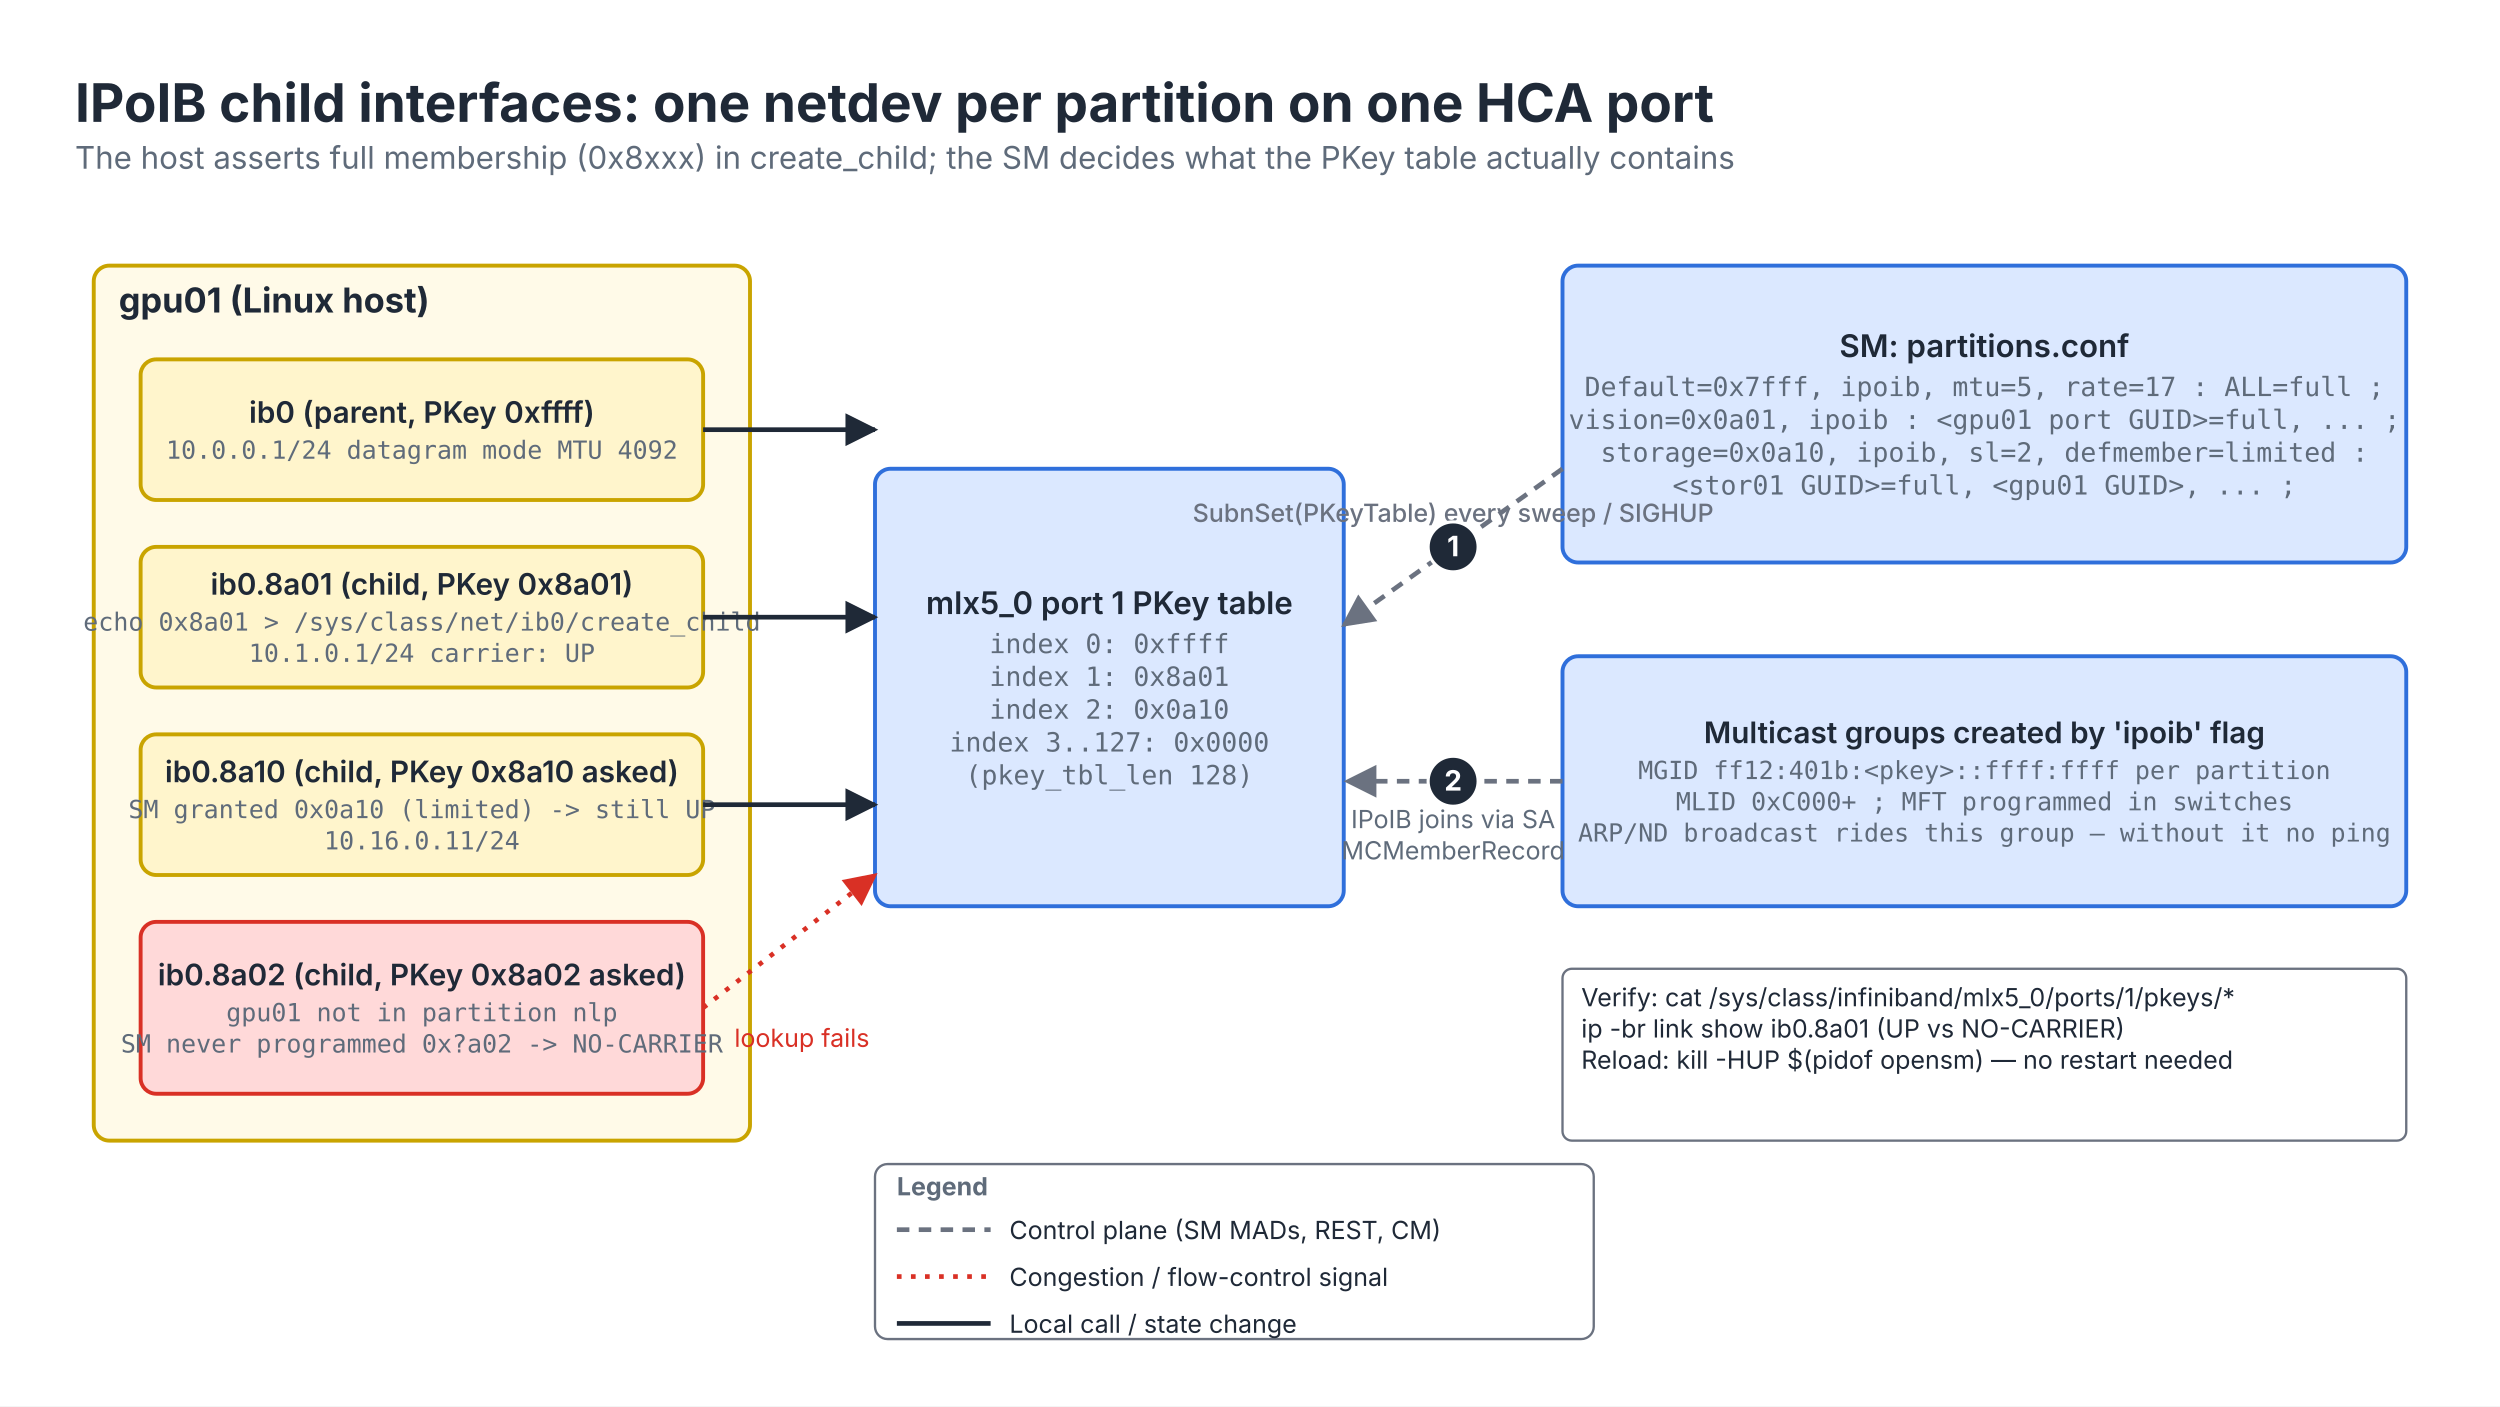
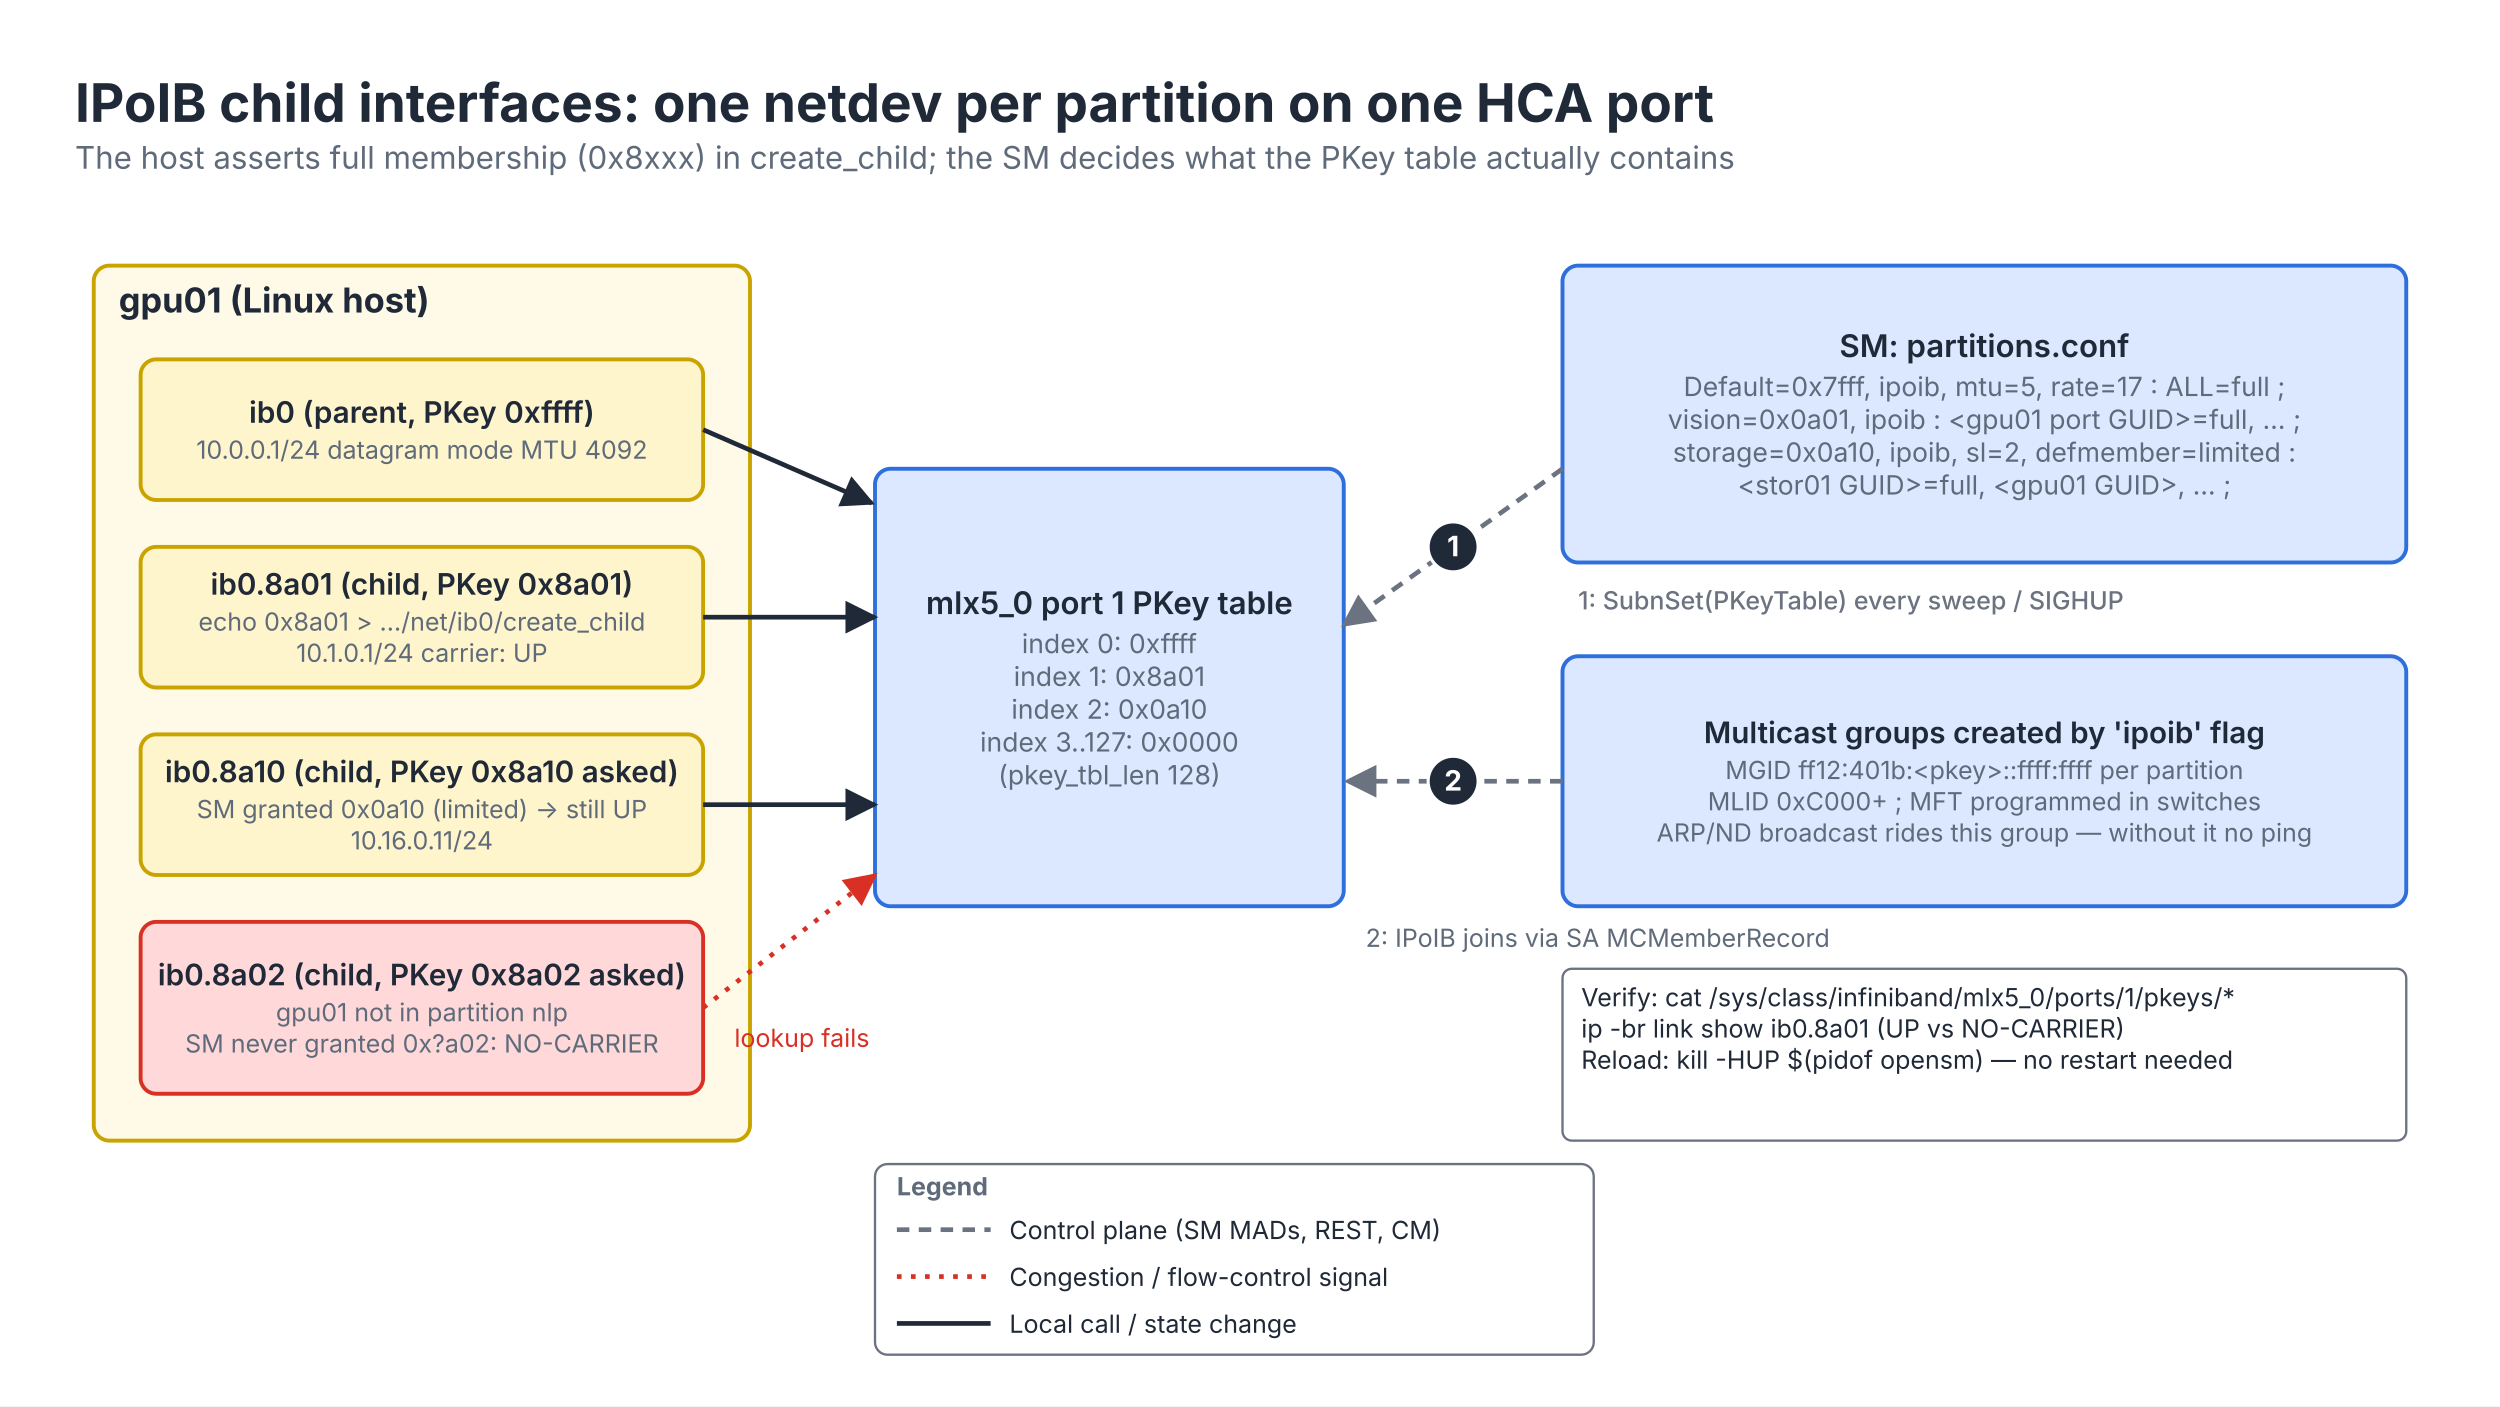
<svg xmlns="http://www.w3.org/2000/svg" viewBox="0 0 1600 900" width="100%" role="img" aria-label="One HCA port with a PKey table feeding ib0 and two child interfaces ib0.8a01 and ib0.8a10, each bound to a partition multicast group created by the SM">
  <defs>
    <marker id="arrow-blue" viewBox="0 0 10 10" refX="9" refY="5" markerWidth="7" markerHeight="7" orient="auto-start-reverse">
      <path d="M0,0 L10,5 L0,10 z" fill="#2f6fdb" />
    </marker>
    <marker id="arrow-orange" viewBox="0 0 10 10" refX="9" refY="5" markerWidth="7" markerHeight="7" orient="auto-start-reverse">
      <path d="M0,0 L10,5 L0,10 z" fill="#e07b00" />
    </marker>
    <marker id="arrow-gray" viewBox="0 0 10 10" refX="9" refY="5" markerWidth="7" markerHeight="7" orient="auto-start-reverse">
      <path d="M0,0 L10,5 L0,10 z" fill="#6b7280" />
    </marker>
    <marker id="arrow-red" viewBox="0 0 10 10" refX="9" refY="5" markerWidth="7" markerHeight="7" orient="auto-start-reverse">
      <path d="M0,0 L10,5 L0,10 z" fill="#d93025" />
    </marker>
    <marker id="arrow-purple" viewBox="0 0 10 10" refX="9" refY="5" markerWidth="7" markerHeight="7" orient="auto-start-reverse">
      <path d="M0,0 L10,5 L0,10 z" fill="#7a3fd1" />
    </marker>
    <marker id="arrow-dark" viewBox="0 0 10 10" refX="9" refY="5" markerWidth="7" markerHeight="7" orient="auto-start-reverse">
      <path d="M0,0 L10,5 L0,10 z" fill="#1f2937" />
    </marker>
    <marker id="arrow-green" viewBox="0 0 10 10" refX="9" refY="5" markerWidth="7" markerHeight="7" orient="auto-start-reverse">
      <path d="M0,0 L10,5 L0,10 z" fill="#76b900" />
    </marker>
    <marker id="arrow-yellow" viewBox="0 0 10 10" refX="9" refY="5" markerWidth="7" markerHeight="7" orient="auto-start-reverse">
      <path d="M0,0 L10,5 L0,10 z" fill="#c9a400" />
    </marker>
  </defs>
  <rect x="0" y="0" width="1600" height="900" fill="#ffffff" />
  <text x="48" y="78" font-family="Inter, 'Segoe UI', Helvetica, Arial, sans-serif" font-size="34" font-weight="700" fill="#1f2937">IPoIB child interfaces: one netdev per partition on one HCA port</text>
  <text x="48" y="108" font-family="Inter, 'Segoe UI', Helvetica, Arial, sans-serif" font-size="20" fill="#5f6b7a">The host asserts full membership (0x8xxx) in create_child; the SM decides what the PKey table actually contains</text>
  <g>
    <rect x="60" y="170" width="420" height="560" rx="10" fill="#fff5cc" stroke="#c9a400" stroke-width="2.5" fill-opacity="0.45" />
  </g>
  <text x="76" y="200" font-family="Inter, 'Segoe UI', Helvetica, Arial, sans-serif" font-size="22" font-weight="700" fill="#1f2937" text-anchor="start">gpu01 (Linux host)</text>
  <g>
    <rect x="90" y="230" width="360" height="90" rx="10" fill="#fff5cc" stroke="#c9a400" stroke-width="2.5" fill-opacity="1.0" />
  </g>
  <text x="270.0" y="270.6" font-family="Inter, 'Segoe UI', Helvetica, Arial, sans-serif" font-size="19" font-weight="600" fill="#1f2937" text-anchor="middle">ib0  (parent, PKey 0xffff)</text>
-   <text x="270.0" y="293.6" font-family="'JetBrains Mono', Consolas, monospace" font-size="16" font-weight="400" fill="#5f6b7a" text-anchor="middle">10.0.0.1/24  datagram mode  MTU 4092</text>
+   <text x="270.0" y="293.6" font-family="Inter, 'Segoe UI', Helvetica, Arial, sans-serif" font-size="16" font-weight="400" fill="#5f6b7a" text-anchor="middle">10.0.0.1/24  datagram mode  MTU 4092</text>
  <g>
    <rect x="90" y="350" width="360" height="90" rx="10" fill="#fff5cc" stroke="#c9a400" stroke-width="2.5" fill-opacity="1.0" />
  </g>
  <text x="270.0" y="380.6" font-family="Inter, 'Segoe UI', Helvetica, Arial, sans-serif" font-size="19" font-weight="600" fill="#1f2937" text-anchor="middle">ib0.8a01  (child, PKey 0x8a01)</text>
-   <text x="270.0" y="403.6" font-family="'JetBrains Mono', Consolas, monospace" font-size="16" font-weight="400" fill="#5f6b7a" text-anchor="middle">echo 0x8a01 &gt; /sys/class/net/ib0/create_child</text>
-   <text x="270.0" y="423.6" font-family="'JetBrains Mono', Consolas, monospace" font-size="16" font-weight="400" fill="#5f6b7a" text-anchor="middle">10.1.0.1/24  carrier: UP</text>
+   <text x="270.0" y="403.6" font-family="Inter, 'Segoe UI', Helvetica, Arial, sans-serif" font-size="16" font-weight="400" fill="#5f6b7a" text-anchor="middle">echo 0x8a01 &gt; .../net/ib0/create_child</text>
+   <text x="270.0" y="423.6" font-family="Inter, 'Segoe UI', Helvetica, Arial, sans-serif" font-size="16" font-weight="400" fill="#5f6b7a" text-anchor="middle">10.1.0.1/24  carrier: UP</text>
  <g>
    <rect x="90" y="470" width="360" height="90" rx="10" fill="#fff5cc" stroke="#c9a400" stroke-width="2.5" fill-opacity="1.0" />
  </g>
  <text x="270.0" y="500.6" font-family="Inter, 'Segoe UI', Helvetica, Arial, sans-serif" font-size="19" font-weight="600" fill="#1f2937" text-anchor="middle">ib0.8a10  (child, PKey 0x8a10 asked)</text>
-   <text x="270.0" y="523.6" font-family="'JetBrains Mono', Consolas, monospace" font-size="16" font-weight="400" fill="#5f6b7a" text-anchor="middle">SM granted 0x0a10 (limited) -&gt; still UP</text>
-   <text x="270.0" y="543.6" font-family="'JetBrains Mono', Consolas, monospace" font-size="16" font-weight="400" fill="#5f6b7a" text-anchor="middle">10.16.0.11/24</text>
+   <text x="270.0" y="523.6" font-family="Inter, 'Segoe UI', Helvetica, Arial, sans-serif" font-size="16" font-weight="400" fill="#5f6b7a" text-anchor="middle">SM granted 0x0a10 (limited) -&gt; still UP</text>
+   <text x="270.0" y="543.6" font-family="Inter, 'Segoe UI', Helvetica, Arial, sans-serif" font-size="16" font-weight="400" fill="#5f6b7a" text-anchor="middle">10.16.0.11/24</text>
  <g>
    <rect x="90" y="590" width="360" height="110" rx="10" fill="#ffd9d9" stroke="#d93025" stroke-width="2.5" fill-opacity="1.0" />
  </g>
  <text x="270.0" y="630.6" font-family="Inter, 'Segoe UI', Helvetica, Arial, sans-serif" font-size="19" font-weight="600" fill="#1f2937" text-anchor="middle">ib0.8a02  (child, PKey 0x8a02 asked)</text>
-   <text x="270.0" y="653.6" font-family="'JetBrains Mono', Consolas, monospace" font-size="16" font-weight="400" fill="#5f6b7a" text-anchor="middle">gpu01 not in partition nlp</text>
-   <text x="270.0" y="673.6" font-family="'JetBrains Mono', Consolas, monospace" font-size="16" font-weight="400" fill="#5f6b7a" text-anchor="middle">SM never programmed 0x?a02 -&gt; NO-CARRIER</text>
+   <text x="270.0" y="653.6" font-family="Inter, 'Segoe UI', Helvetica, Arial, sans-serif" font-size="16" font-weight="400" fill="#5f6b7a" text-anchor="middle">gpu01 not in partition nlp</text>
+   <text x="270.0" y="673.6" font-family="Inter, 'Segoe UI', Helvetica, Arial, sans-serif" font-size="16" font-weight="400" fill="#5f6b7a" text-anchor="middle">SM never granted 0x?a02: NO-CARRIER</text>
  <g>
    <rect x="560" y="300" width="300" height="280" rx="10" fill="#dbe8ff" stroke="#2f6fdb" stroke-width="2.5" fill-opacity="1.0" />
  </g>
  <text x="710.0" y="393.0" font-family="Inter, 'Segoe UI', Helvetica, Arial, sans-serif" font-size="20" font-weight="600" fill="#1f2937" text-anchor="middle">mlx5_0 port 1 PKey table</text>
-   <text x="710.0" y="418.0" font-family="'JetBrains Mono', Consolas, monospace" font-size="17" font-weight="400" fill="#5f6b7a" text-anchor="middle">index 0: 0xffff</text>
-   <text x="710.0" y="439.0" font-family="'JetBrains Mono', Consolas, monospace" font-size="17" font-weight="400" fill="#5f6b7a" text-anchor="middle">index 1: 0x8a01</text>
-   <text x="710.0" y="460.0" font-family="'JetBrains Mono', Consolas, monospace" font-size="17" font-weight="400" fill="#5f6b7a" text-anchor="middle">index 2: 0x0a10</text>
-   <text x="710.0" y="481.0" font-family="'JetBrains Mono', Consolas, monospace" font-size="17" font-weight="400" fill="#5f6b7a" text-anchor="middle">index 3..127: 0x0000</text>
-   <text x="710.0" y="502.0" font-family="'JetBrains Mono', Consolas, monospace" font-size="17" font-weight="400" fill="#5f6b7a" text-anchor="middle">(pkey_tbl_len 128)</text>
-   <line x1="450" y1="275" x2="560" y2="275" stroke="#1f2937" stroke-width="3" marker-end="url(#arrow-dark)" />
+   <text x="710.0" y="418.0" font-family="Inter, 'Segoe UI', Helvetica, Arial, sans-serif" font-size="17" font-weight="400" fill="#5f6b7a" text-anchor="middle">index 0: 0xffff</text>
+   <text x="710.0" y="439.0" font-family="Inter, 'Segoe UI', Helvetica, Arial, sans-serif" font-size="17" font-weight="400" fill="#5f6b7a" text-anchor="middle">index 1: 0x8a01</text>
+   <text x="710.0" y="460.0" font-family="Inter, 'Segoe UI', Helvetica, Arial, sans-serif" font-size="17" font-weight="400" fill="#5f6b7a" text-anchor="middle">index 2: 0x0a10</text>
+   <text x="710.0" y="481.0" font-family="Inter, 'Segoe UI', Helvetica, Arial, sans-serif" font-size="17" font-weight="400" fill="#5f6b7a" text-anchor="middle">index 3..127: 0x0000</text>
+   <text x="710.0" y="502.0" font-family="Inter, 'Segoe UI', Helvetica, Arial, sans-serif" font-size="17" font-weight="400" fill="#5f6b7a" text-anchor="middle">(pkey_tbl_len 128)</text>
+   <line x1="450" y1="275" x2="558" y2="322" stroke="#1f2937" stroke-width="3" marker-end="url(#arrow-dark)" />
  <line x1="450" y1="395" x2="560" y2="395" stroke="#1f2937" stroke-width="3" marker-end="url(#arrow-dark)" />
  <line x1="450" y1="515" x2="560" y2="515" stroke="#1f2937" stroke-width="3" marker-end="url(#arrow-dark)" />
  <line x1="450" y1="645" x2="560" y2="560" stroke="#d93025" stroke-width="3" stroke-dasharray="3 6" marker-end="url(#arrow-red)" />
  <text x="470" y="670" font-family="Inter, 'Segoe UI', Helvetica, Arial, sans-serif" font-size="16" font-weight="400" fill="#d93025" text-anchor="start">lookup fails</text>
  <g>
    <rect x="1000" y="170" width="540" height="190" rx="10" fill="#dbe8ff" stroke="#2f6fdb" stroke-width="2.5" fill-opacity="1.0" />
  </g>
  <text x="1270.0" y="228.5" font-family="Inter, 'Segoe UI', Helvetica, Arial, sans-serif" font-size="20" font-weight="600" fill="#1f2937" text-anchor="middle">SM: partitions.conf</text>
-   <text x="1270.0" y="253.5" font-family="'JetBrains Mono', Consolas, monospace" font-size="17" font-weight="400" fill="#5f6b7a" text-anchor="middle">Default=0x7fff, ipoib, mtu=5, rate=17 : ALL=full ;</text>
-   <text x="1270.0" y="274.5" font-family="'JetBrains Mono', Consolas, monospace" font-size="17" font-weight="400" fill="#5f6b7a" text-anchor="middle">vision=0x0a01, ipoib : &lt;gpu01 port GUID&gt;=full, ... ;</text>
-   <text x="1270.0" y="295.5" font-family="'JetBrains Mono', Consolas, monospace" font-size="17" font-weight="400" fill="#5f6b7a" text-anchor="middle">storage=0x0a10, ipoib, sl=2, defmember=limited :</text>
-   <text x="1270.0" y="316.5" font-family="'JetBrains Mono', Consolas, monospace" font-size="17" font-weight="400" fill="#5f6b7a" text-anchor="middle">   &lt;stor01 GUID&gt;=full, &lt;gpu01 GUID&gt;, ... ;</text>
+   <text x="1270.0" y="253.5" font-family="Inter, 'Segoe UI', Helvetica, Arial, sans-serif" font-size="17" font-weight="400" fill="#5f6b7a" text-anchor="middle">Default=0x7fff, ipoib, mtu=5, rate=17 : ALL=full ;</text>
+   <text x="1270.0" y="274.5" font-family="Inter, 'Segoe UI', Helvetica, Arial, sans-serif" font-size="17" font-weight="400" fill="#5f6b7a" text-anchor="middle">vision=0x0a01, ipoib : &lt;gpu01 port GUID&gt;=full, ... ;</text>
+   <text x="1270.0" y="295.5" font-family="Inter, 'Segoe UI', Helvetica, Arial, sans-serif" font-size="17" font-weight="400" fill="#5f6b7a" text-anchor="middle">storage=0x0a10, ipoib, sl=2, defmember=limited :</text>
+   <text x="1270.0" y="316.5" font-family="Inter, 'Segoe UI', Helvetica, Arial, sans-serif" font-size="17" font-weight="400" fill="#5f6b7a" text-anchor="middle">   &lt;stor01 GUID&gt;=full, &lt;gpu01 GUID&gt;, ... ;</text>
  <line x1="1000" y1="300" x2="860" y2="400" stroke="#6b7280" stroke-width="3" stroke-dasharray="8 6" marker-end="url(#arrow-gray)" />
-   <text x="930.0" y="334.0" font-family="Inter, 'Segoe UI', Helvetica, Arial, sans-serif" font-size="16" font-weight="500" fill="#6b7280" text-anchor="middle">SubnSet(PKeyTable) every sweep / SIGHUP</text>
+   <text x="1010" y="390" font-family="Inter, 'Segoe UI', Helvetica, Arial, sans-serif" font-size="16" font-weight="500" fill="#6b7280" text-anchor="start">1: SubnSet(PKeyTable) every sweep / SIGHUP</text>
  <circle cx="930" cy="350" r="16" fill="#1f2937" stroke="#ffffff" stroke-width="2" />
  <text x="930" y="356" font-family="Inter, 'Segoe UI', Helvetica, Arial, sans-serif" font-size="18" font-weight="700" fill="#ffffff" text-anchor="middle">1</text>
  <g>
    <rect x="1000" y="420" width="540" height="160" rx="10" fill="#dbe8ff" stroke="#2f6fdb" stroke-width="2.5" fill-opacity="1.0" />
  </g>
  <text x="1270.0" y="475.6" font-family="Inter, 'Segoe UI', Helvetica, Arial, sans-serif" font-size="19" font-weight="600" fill="#1f2937" text-anchor="middle">Multicast groups created by 'ipoib' flag</text>
-   <text x="1270.0" y="498.6" font-family="'JetBrains Mono', Consolas, monospace" font-size="16" font-weight="400" fill="#5f6b7a" text-anchor="middle">MGID ff12:401b:&lt;pkey&gt;::ffff:ffff per partition</text>
-   <text x="1270.0" y="518.6" font-family="'JetBrains Mono', Consolas, monospace" font-size="16" font-weight="400" fill="#5f6b7a" text-anchor="middle">MLID 0xC000+ ; MFT programmed in switches</text>
-   <text x="1270.0" y="538.6" font-family="'JetBrains Mono', Consolas, monospace" font-size="16" font-weight="400" fill="#5f6b7a" text-anchor="middle">ARP/ND broadcast rides this group — without it no ping</text>
+   <text x="1270.0" y="498.6" font-family="Inter, 'Segoe UI', Helvetica, Arial, sans-serif" font-size="16" font-weight="400" fill="#5f6b7a" text-anchor="middle">MGID ff12:401b:&lt;pkey&gt;::ffff:ffff per partition</text>
+   <text x="1270.0" y="518.6" font-family="Inter, 'Segoe UI', Helvetica, Arial, sans-serif" font-size="16" font-weight="400" fill="#5f6b7a" text-anchor="middle">MLID 0xC000+ ; MFT programmed in switches</text>
+   <text x="1270.0" y="538.6" font-family="Inter, 'Segoe UI', Helvetica, Arial, sans-serif" font-size="16" font-weight="400" fill="#5f6b7a" text-anchor="middle">ARP/ND broadcast rides this group — without it no ping</text>
  <line x1="1000" y1="500" x2="862" y2="500" stroke="#6b7280" stroke-width="3" stroke-dasharray="8 6" marker-end="url(#arrow-gray)" />
-   <text x="930" y="530" font-family="Inter, 'Segoe UI', Helvetica, Arial, sans-serif" font-size="16" font-weight="400" fill="#5f6b7a" text-anchor="middle">IPoIB joins via SA</text>
-   <text x="930" y="550" font-family="Inter, 'Segoe UI', Helvetica, Arial, sans-serif" font-size="16" font-weight="400" fill="#5f6b7a" text-anchor="middle">MCMemberRecord</text>
+   <text x="874" y="606" font-family="Inter, 'Segoe UI', Helvetica, Arial, sans-serif" font-size="16" font-weight="400" fill="#5f6b7a" text-anchor="start">2: IPoIB joins via SA MCMemberRecord</text>
  <circle cx="930" cy="500" r="16" fill="#1f2937" stroke="#ffffff" stroke-width="2" />
  <text x="930" y="506" font-family="Inter, 'Segoe UI', Helvetica, Arial, sans-serif" font-size="18" font-weight="700" fill="#ffffff" text-anchor="middle">2</text>
  <g>
    <rect x="1000" y="620" width="540" height="110" rx="6" fill="#ffffff" stroke="#6b7280" stroke-width="1.5" fill-opacity="1.0" />
  </g>
  <text x="1012" y="644" font-family="Inter, 'Segoe UI', Helvetica, Arial, sans-serif" font-size="16" font-weight="400" fill="#1f2937" text-anchor="start">Verify: cat /sys/class/infiniband/mlx5_0/ports/1/pkeys/*</text>
  <text x="1012" y="664" font-family="Inter, 'Segoe UI', Helvetica, Arial, sans-serif" font-size="16" font-weight="400" fill="#1f2937" text-anchor="start">        ip -br link show ib0.8a01   (UP vs NO-CARRIER)</text>
  <text x="1012" y="684" font-family="Inter, 'Segoe UI', Helvetica, Arial, sans-serif" font-size="16" font-weight="400" fill="#1f2937" text-anchor="start">Reload:  kill -HUP $(pidof opensm)  — no restart needed</text>
  <g>
-     <rect x="560" y="745" width="460" height="112" rx="8" fill="#ffffff" stroke="#6b7280" stroke-width="1.5" fill-opacity="1.0" />
+     <rect x="560" y="745" width="460" height="122" rx="8" fill="#ffffff" stroke="#6b7280" stroke-width="1.5" fill-opacity="1.0" />
  </g>
  <text x="574" y="765" font-family="Inter, 'Segoe UI', Helvetica, Arial, sans-serif" font-size="16" font-weight="700" fill="#5f6b7a" text-anchor="start">Legend</text>
  <line x1="574" y1="787" x2="634" y2="787" stroke="#6b7280" stroke-width="3" stroke-dasharray="8 6" />
  <text x="646" y="793" font-family="Inter, 'Segoe UI', Helvetica, Arial, sans-serif" font-size="16" font-weight="400" fill="#1f2937" text-anchor="start">Control plane (SM MADs, REST, CM)</text>
  <line x1="574" y1="817" x2="634" y2="817" stroke="#d93025" stroke-width="3" stroke-dasharray="3 6" />
  <text x="646" y="823" font-family="Inter, 'Segoe UI', Helvetica, Arial, sans-serif" font-size="16" font-weight="400" fill="#1f2937" text-anchor="start">Congestion / flow-control signal</text>
  <line x1="574" y1="847" x2="634" y2="847" stroke="#1f2937" stroke-width="3" />
  <text x="646" y="853" font-family="Inter, 'Segoe UI', Helvetica, Arial, sans-serif" font-size="16" font-weight="400" fill="#1f2937" text-anchor="start">Local call / state change</text>
</svg>
